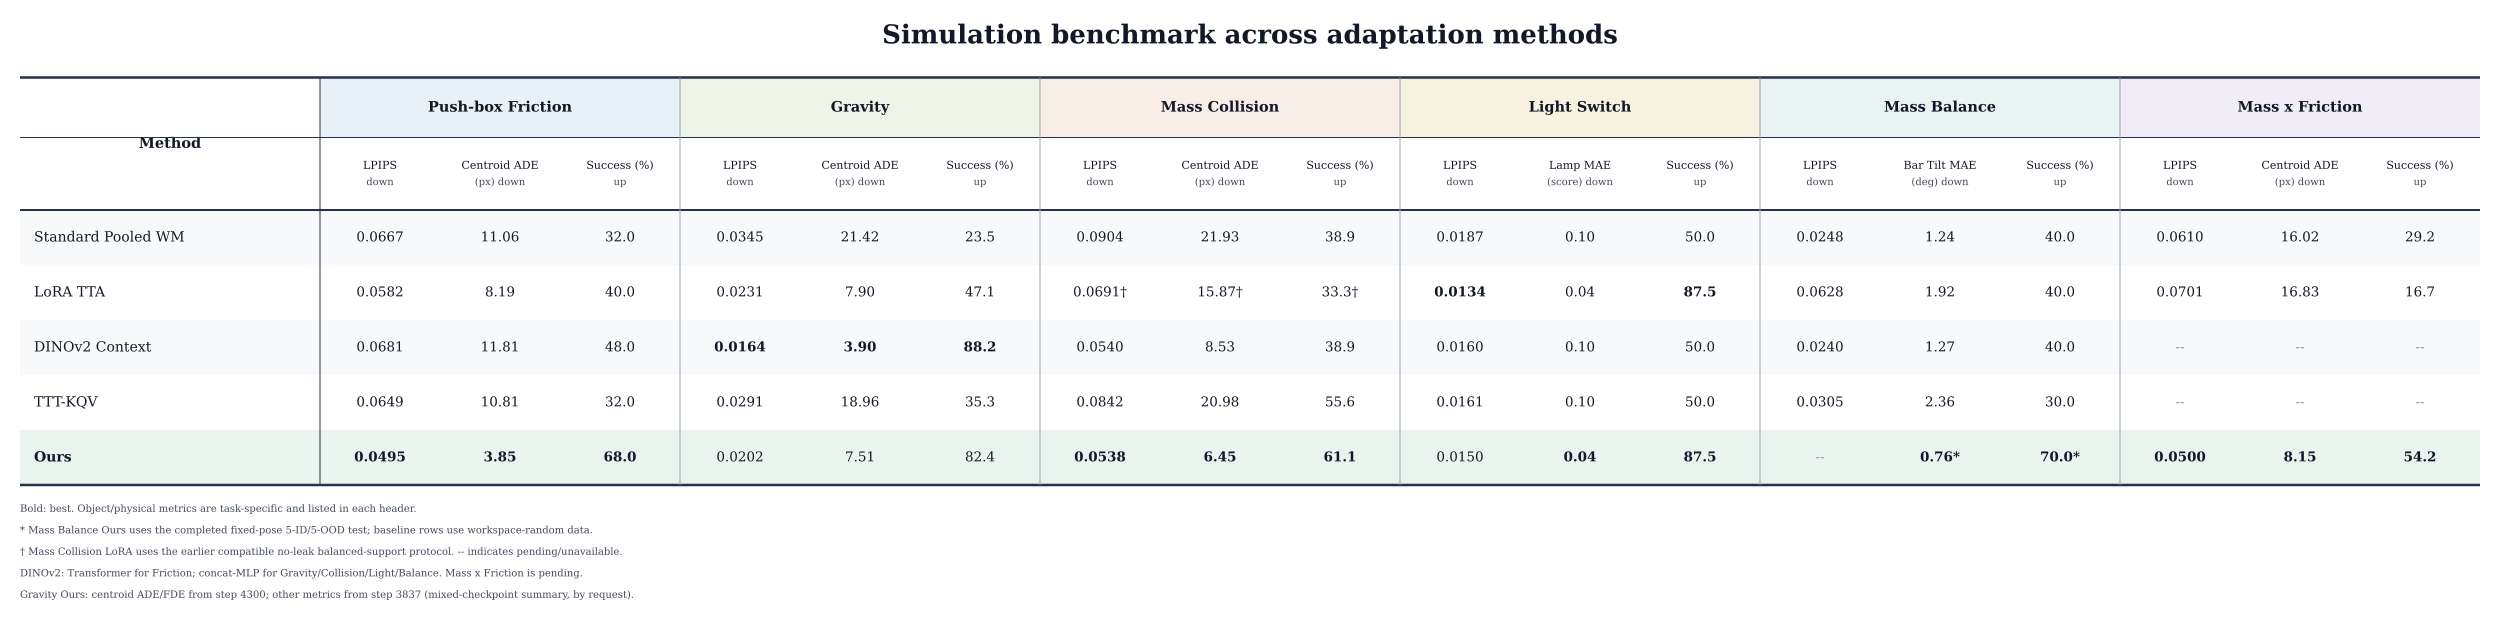
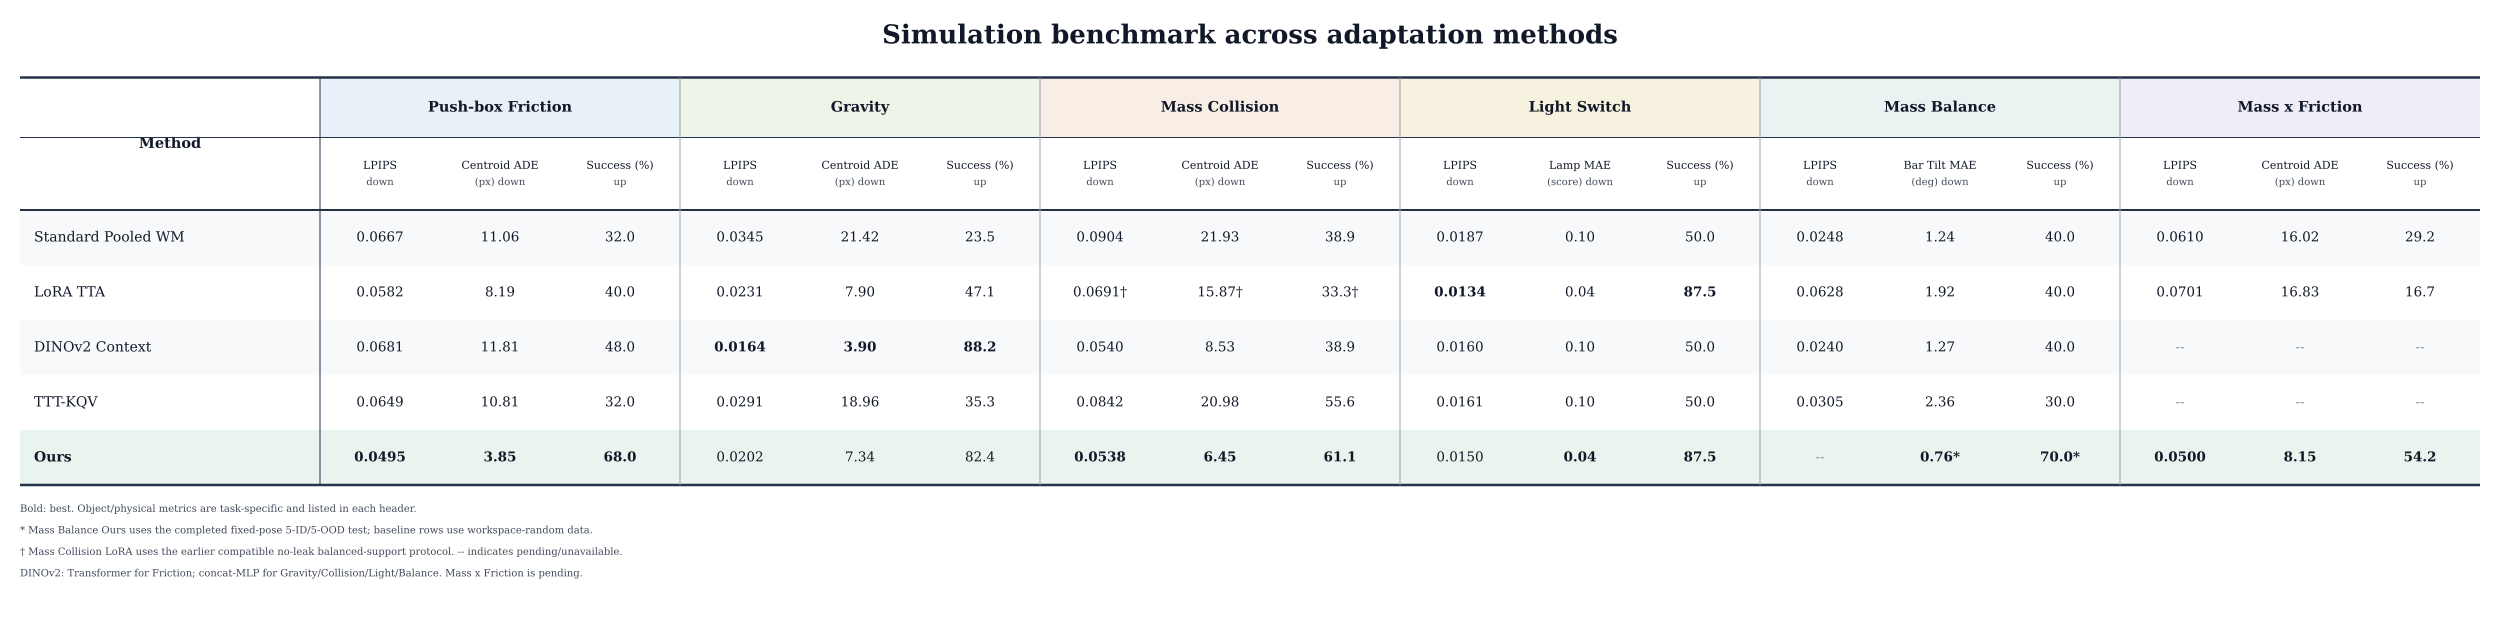
<svg xmlns="http://www.w3.org/2000/svg" width="5000" height="1280" viewBox="0 0 5000 1280">
  <rect width="100%" height="100%" fill="white" />
  <style>text{font-family:"DejaVu Serif",serif;fill:#111827}.bold{font-weight:700}.muted{fill:#8a919e}.note{fill:#3f4858}</style>
  <text x="2500.0" y="72.0" text-anchor="middle" dominant-baseline="middle" font-size="52" class="bold">Simulation benchmark across adaptation methods</text>
  <text x="340.0" y="287.5" text-anchor="middle" dominant-baseline="middle" font-size="29" class="bold">Method</text>
  <rect x="640.0" y="155" width="720.0" height="120" fill="#e8f0f8" />
  <text x="1000.0" y="215.0" text-anchor="middle" dominant-baseline="middle" font-size="29" class="bold">Push-box Friction</text>
  <text x="760.0" y="331.5" text-anchor="middle" dominant-baseline="middle" font-size="22" class="">LPIPS</text>
  <text x="760.0" y="364.5" text-anchor="middle" dominant-baseline="middle" font-size="20" class="note">down</text>
  <text x="1000.0" y="331.5" text-anchor="middle" dominant-baseline="middle" font-size="22" class="">Centroid ADE</text>
  <text x="1000.0" y="364.5" text-anchor="middle" dominant-baseline="middle" font-size="20" class="note">(px) down</text>
  <text x="1240.0" y="331.5" text-anchor="middle" dominant-baseline="middle" font-size="22" class="">Success (%)</text>
  <text x="1240.0" y="364.5" text-anchor="middle" dominant-baseline="middle" font-size="20" class="note">up</text>
  <rect x="1360.0" y="155" width="720.0" height="120" fill="#eef4e7" />
  <text x="1720.0" y="215.0" text-anchor="middle" dominant-baseline="middle" font-size="29" class="bold">Gravity</text>
  <text x="1480.0" y="331.5" text-anchor="middle" dominant-baseline="middle" font-size="22" class="">LPIPS</text>
  <text x="1480.0" y="364.5" text-anchor="middle" dominant-baseline="middle" font-size="20" class="note">down</text>
  <text x="1720.0" y="331.5" text-anchor="middle" dominant-baseline="middle" font-size="22" class="">Centroid ADE</text>
  <text x="1720.0" y="364.5" text-anchor="middle" dominant-baseline="middle" font-size="20" class="note">(px) down</text>
  <text x="1960.0" y="331.5" text-anchor="middle" dominant-baseline="middle" font-size="22" class="">Success (%)</text>
  <text x="1960.0" y="364.5" text-anchor="middle" dominant-baseline="middle" font-size="20" class="note">up</text>
  <rect x="2080.0" y="155" width="720.0" height="120" fill="#f8eee5" />
  <text x="2440.0" y="215.0" text-anchor="middle" dominant-baseline="middle" font-size="29" class="bold">Mass Collision</text>
  <text x="2200.0" y="331.5" text-anchor="middle" dominant-baseline="middle" font-size="22" class="">LPIPS</text>
  <text x="2200.0" y="364.5" text-anchor="middle" dominant-baseline="middle" font-size="20" class="note">down</text>
  <text x="2440.0" y="331.5" text-anchor="middle" dominant-baseline="middle" font-size="22" class="">Centroid ADE</text>
  <text x="2440.0" y="364.5" text-anchor="middle" dominant-baseline="middle" font-size="20" class="note">(px) down</text>
  <text x="2680.0" y="331.5" text-anchor="middle" dominant-baseline="middle" font-size="22" class="">Success (%)</text>
  <text x="2680.0" y="364.5" text-anchor="middle" dominant-baseline="middle" font-size="20" class="note">up</text>
  <rect x="2800.0" y="155" width="720.0" height="120" fill="#f7f2df" />
  <text x="3160.0" y="215.0" text-anchor="middle" dominant-baseline="middle" font-size="29" class="bold">Light Switch</text>
  <text x="2920.0" y="331.5" text-anchor="middle" dominant-baseline="middle" font-size="22" class="">LPIPS</text>
  <text x="2920.0" y="364.5" text-anchor="middle" dominant-baseline="middle" font-size="20" class="note">down</text>
  <text x="3160.0" y="331.5" text-anchor="middle" dominant-baseline="middle" font-size="22" class="">Lamp MAE</text>
  <text x="3160.0" y="364.5" text-anchor="middle" dominant-baseline="middle" font-size="20" class="note">(score) down</text>
  <text x="3400.0" y="331.5" text-anchor="middle" dominant-baseline="middle" font-size="22" class="">Success (%)</text>
  <text x="3400.0" y="364.5" text-anchor="middle" dominant-baseline="middle" font-size="20" class="note">up</text>
  <rect x="3520.0" y="155" width="720.0" height="120" fill="#e9f3f1" />
  <text x="3880.0" y="215.0" text-anchor="middle" dominant-baseline="middle" font-size="29" class="bold">Mass Balance</text>
  <text x="3640.0" y="331.5" text-anchor="middle" dominant-baseline="middle" font-size="22" class="">LPIPS</text>
  <text x="3640.0" y="364.5" text-anchor="middle" dominant-baseline="middle" font-size="20" class="note">down</text>
  <text x="3880.0" y="331.5" text-anchor="middle" dominant-baseline="middle" font-size="22" class="">Bar Tilt MAE</text>
  <text x="3880.0" y="364.5" text-anchor="middle" dominant-baseline="middle" font-size="20" class="note">(deg) down</text>
  <text x="4120.0" y="331.5" text-anchor="middle" dominant-baseline="middle" font-size="22" class="">Success (%)</text>
  <text x="4120.0" y="364.5" text-anchor="middle" dominant-baseline="middle" font-size="20" class="note">up</text>
  <rect x="4240.0" y="155" width="720.0" height="120" fill="#f0edf7" />
  <text x="4600.0" y="215.0" text-anchor="middle" dominant-baseline="middle" font-size="29" class="bold">Mass x Friction</text>
  <text x="4360.0" y="331.5" text-anchor="middle" dominant-baseline="middle" font-size="22" class="">LPIPS</text>
  <text x="4360.0" y="364.5" text-anchor="middle" dominant-baseline="middle" font-size="20" class="note">down</text>
  <text x="4600.0" y="331.5" text-anchor="middle" dominant-baseline="middle" font-size="22" class="">Centroid ADE</text>
  <text x="4600.0" y="364.5" text-anchor="middle" dominant-baseline="middle" font-size="20" class="note">(px) down</text>
  <text x="4840.0" y="331.5" text-anchor="middle" dominant-baseline="middle" font-size="22" class="">Success (%)</text>
  <text x="4840.0" y="364.5" text-anchor="middle" dominant-baseline="middle" font-size="20" class="note">up</text>
  <rect x="40" y="420" width="4920" height="110" fill="#f8f9fb" />
  <text x="68.0" y="475.0" text-anchor="start" dominant-baseline="middle" font-size="28" class="">Standard Pooled WM</text>
  <text x="760.0" y="475.0" text-anchor="middle" dominant-baseline="middle" font-size="27" class="">0.0667</text>
  <text x="1000.0" y="475.0" text-anchor="middle" dominant-baseline="middle" font-size="27" class="">11.06</text>
  <text x="1240.0" y="475.0" text-anchor="middle" dominant-baseline="middle" font-size="27" class="">32.0</text>
  <text x="1480.0" y="475.0" text-anchor="middle" dominant-baseline="middle" font-size="27" class="">0.0345</text>
  <text x="1720.0" y="475.0" text-anchor="middle" dominant-baseline="middle" font-size="27" class="">21.42</text>
  <text x="1960.0" y="475.0" text-anchor="middle" dominant-baseline="middle" font-size="27" class="">23.5</text>
  <text x="2200.0" y="475.0" text-anchor="middle" dominant-baseline="middle" font-size="27" class="">0.0904</text>
  <text x="2440.0" y="475.0" text-anchor="middle" dominant-baseline="middle" font-size="27" class="">21.93</text>
  <text x="2680.0" y="475.0" text-anchor="middle" dominant-baseline="middle" font-size="27" class="">38.9</text>
  <text x="2920.0" y="475.0" text-anchor="middle" dominant-baseline="middle" font-size="27" class="">0.0187</text>
  <text x="3160.0" y="475.0" text-anchor="middle" dominant-baseline="middle" font-size="27" class="">0.10</text>
  <text x="3400.0" y="475.0" text-anchor="middle" dominant-baseline="middle" font-size="27" class="">50.0</text>
  <text x="3640.0" y="475.0" text-anchor="middle" dominant-baseline="middle" font-size="27" class="">0.0248</text>
  <text x="3880.0" y="475.0" text-anchor="middle" dominant-baseline="middle" font-size="27" class="">1.24</text>
  <text x="4120.0" y="475.0" text-anchor="middle" dominant-baseline="middle" font-size="27" class="">40.0</text>
  <text x="4360.0" y="475.0" text-anchor="middle" dominant-baseline="middle" font-size="27" class="">0.0610</text>
  <text x="4600.0" y="475.0" text-anchor="middle" dominant-baseline="middle" font-size="27" class="">16.02</text>
  <text x="4840.0" y="475.0" text-anchor="middle" dominant-baseline="middle" font-size="27" class="">29.2</text>
  <rect x="40" y="530" width="4920" height="110" fill="white" />
  <text x="68.0" y="585.0" text-anchor="start" dominant-baseline="middle" font-size="28" class="">LoRA TTA</text>
  <text x="760.0" y="585.0" text-anchor="middle" dominant-baseline="middle" font-size="27" class="">0.0582</text>
  <text x="1000.0" y="585.0" text-anchor="middle" dominant-baseline="middle" font-size="27" class="">8.19</text>
  <text x="1240.0" y="585.0" text-anchor="middle" dominant-baseline="middle" font-size="27" class="">40.0</text>
  <text x="1480.0" y="585.0" text-anchor="middle" dominant-baseline="middle" font-size="27" class="">0.0231</text>
  <text x="1720.0" y="585.0" text-anchor="middle" dominant-baseline="middle" font-size="27" class="">7.90</text>
  <text x="1960.0" y="585.0" text-anchor="middle" dominant-baseline="middle" font-size="27" class="">47.1</text>
  <text x="2200.0" y="585.0" text-anchor="middle" dominant-baseline="middle" font-size="27" class="">0.0691†</text>
  <text x="2440.0" y="585.0" text-anchor="middle" dominant-baseline="middle" font-size="27" class="">15.87†</text>
  <text x="2680.0" y="585.0" text-anchor="middle" dominant-baseline="middle" font-size="27" class="">33.3†</text>
  <text x="2920.0" y="585.0" text-anchor="middle" dominant-baseline="middle" font-size="27" class="bold">0.0134</text>
  <text x="3160.0" y="585.0" text-anchor="middle" dominant-baseline="middle" font-size="27" class="">0.04</text>
  <text x="3400.0" y="585.0" text-anchor="middle" dominant-baseline="middle" font-size="27" class="bold">87.5</text>
  <text x="3640.0" y="585.0" text-anchor="middle" dominant-baseline="middle" font-size="27" class="">0.0628</text>
  <text x="3880.0" y="585.0" text-anchor="middle" dominant-baseline="middle" font-size="27" class="">1.92</text>
  <text x="4120.0" y="585.0" text-anchor="middle" dominant-baseline="middle" font-size="27" class="">40.0</text>
  <text x="4360.0" y="585.0" text-anchor="middle" dominant-baseline="middle" font-size="27" class="">0.0701</text>
  <text x="4600.0" y="585.0" text-anchor="middle" dominant-baseline="middle" font-size="27" class="">16.83</text>
  <text x="4840.0" y="585.0" text-anchor="middle" dominant-baseline="middle" font-size="27" class="">16.7</text>
  <rect x="40" y="640" width="4920" height="110" fill="#f8f9fb" />
  <text x="68.0" y="695.0" text-anchor="start" dominant-baseline="middle" font-size="28" class="">DINOv2 Context</text>
  <text x="760.0" y="695.0" text-anchor="middle" dominant-baseline="middle" font-size="27" class="">0.0681</text>
  <text x="1000.0" y="695.0" text-anchor="middle" dominant-baseline="middle" font-size="27" class="">11.81</text>
  <text x="1240.0" y="695.0" text-anchor="middle" dominant-baseline="middle" font-size="27" class="">48.0</text>
  <text x="1480.0" y="695.0" text-anchor="middle" dominant-baseline="middle" font-size="27" class="bold">0.0164</text>
  <text x="1720.0" y="695.0" text-anchor="middle" dominant-baseline="middle" font-size="27" class="bold">3.90</text>
  <text x="1960.0" y="695.0" text-anchor="middle" dominant-baseline="middle" font-size="27" class="bold">88.2</text>
  <text x="2200.0" y="695.0" text-anchor="middle" dominant-baseline="middle" font-size="27" class="">0.0540</text>
  <text x="2440.0" y="695.0" text-anchor="middle" dominant-baseline="middle" font-size="27" class="">8.53</text>
  <text x="2680.0" y="695.0" text-anchor="middle" dominant-baseline="middle" font-size="27" class="">38.9</text>
  <text x="2920.0" y="695.0" text-anchor="middle" dominant-baseline="middle" font-size="27" class="">0.0160</text>
  <text x="3160.0" y="695.0" text-anchor="middle" dominant-baseline="middle" font-size="27" class="">0.10</text>
  <text x="3400.0" y="695.0" text-anchor="middle" dominant-baseline="middle" font-size="27" class="">50.0</text>
  <text x="3640.0" y="695.0" text-anchor="middle" dominant-baseline="middle" font-size="27" class="">0.0240</text>
  <text x="3880.0" y="695.0" text-anchor="middle" dominant-baseline="middle" font-size="27" class="">1.27</text>
  <text x="4120.0" y="695.0" text-anchor="middle" dominant-baseline="middle" font-size="27" class="">40.0</text>
  <text x="4360.0" y="695.0" text-anchor="middle" dominant-baseline="middle" font-size="27" class="muted">--</text>
  <text x="4600.0" y="695.0" text-anchor="middle" dominant-baseline="middle" font-size="27" class="muted">--</text>
  <text x="4840.0" y="695.0" text-anchor="middle" dominant-baseline="middle" font-size="27" class="muted">--</text>
  <rect x="40" y="750" width="4920" height="110" fill="white" />
  <text x="68.0" y="805.0" text-anchor="start" dominant-baseline="middle" font-size="28" class="">TTT-KQV</text>
  <text x="760.0" y="805.0" text-anchor="middle" dominant-baseline="middle" font-size="27" class="">0.0649</text>
  <text x="1000.0" y="805.0" text-anchor="middle" dominant-baseline="middle" font-size="27" class="">10.81</text>
  <text x="1240.0" y="805.0" text-anchor="middle" dominant-baseline="middle" font-size="27" class="">32.0</text>
  <text x="1480.0" y="805.0" text-anchor="middle" dominant-baseline="middle" font-size="27" class="">0.0291</text>
  <text x="1720.0" y="805.0" text-anchor="middle" dominant-baseline="middle" font-size="27" class="">18.96</text>
  <text x="1960.0" y="805.0" text-anchor="middle" dominant-baseline="middle" font-size="27" class="">35.3</text>
  <text x="2200.0" y="805.0" text-anchor="middle" dominant-baseline="middle" font-size="27" class="">0.0842</text>
  <text x="2440.0" y="805.0" text-anchor="middle" dominant-baseline="middle" font-size="27" class="">20.98</text>
  <text x="2680.0" y="805.0" text-anchor="middle" dominant-baseline="middle" font-size="27" class="">55.6</text>
  <text x="2920.0" y="805.0" text-anchor="middle" dominant-baseline="middle" font-size="27" class="">0.0161</text>
  <text x="3160.0" y="805.0" text-anchor="middle" dominant-baseline="middle" font-size="27" class="">0.10</text>
  <text x="3400.0" y="805.0" text-anchor="middle" dominant-baseline="middle" font-size="27" class="">50.0</text>
  <text x="3640.0" y="805.0" text-anchor="middle" dominant-baseline="middle" font-size="27" class="">0.0305</text>
  <text x="3880.0" y="805.0" text-anchor="middle" dominant-baseline="middle" font-size="27" class="">2.36</text>
  <text x="4120.0" y="805.0" text-anchor="middle" dominant-baseline="middle" font-size="27" class="">30.0</text>
  <text x="4360.0" y="805.0" text-anchor="middle" dominant-baseline="middle" font-size="27" class="muted">--</text>
  <text x="4600.0" y="805.0" text-anchor="middle" dominant-baseline="middle" font-size="27" class="muted">--</text>
  <text x="4840.0" y="805.0" text-anchor="middle" dominant-baseline="middle" font-size="27" class="muted">--</text>
  <rect x="40" y="860" width="4920" height="110" fill="#eaf4ef" />
  <text x="68.0" y="915.0" text-anchor="start" dominant-baseline="middle" font-size="28" class="bold">Ours</text>
  <text x="760.0" y="915.0" text-anchor="middle" dominant-baseline="middle" font-size="27" class="bold">0.0495</text>
  <text x="1000.0" y="915.0" text-anchor="middle" dominant-baseline="middle" font-size="27" class="bold">3.85</text>
  <text x="1240.0" y="915.0" text-anchor="middle" dominant-baseline="middle" font-size="27" class="bold">68.0</text>
  <text x="1480.0" y="915.0" text-anchor="middle" dominant-baseline="middle" font-size="27" class="">0.0202</text>
-   <text x="1720.0" y="915.0" text-anchor="middle" dominant-baseline="middle" font-size="27" class="">7.51</text>
+   <text x="1720.0" y="915.0" text-anchor="middle" dominant-baseline="middle" font-size="27" class="">7.34</text>
  <text x="1960.0" y="915.0" text-anchor="middle" dominant-baseline="middle" font-size="27" class="">82.4</text>
  <text x="2200.0" y="915.0" text-anchor="middle" dominant-baseline="middle" font-size="27" class="bold">0.0538</text>
  <text x="2440.0" y="915.0" text-anchor="middle" dominant-baseline="middle" font-size="27" class="bold">6.45</text>
  <text x="2680.0" y="915.0" text-anchor="middle" dominant-baseline="middle" font-size="27" class="bold">61.1</text>
  <text x="2920.0" y="915.0" text-anchor="middle" dominant-baseline="middle" font-size="27" class="">0.0150</text>
  <text x="3160.0" y="915.0" text-anchor="middle" dominant-baseline="middle" font-size="27" class="bold">0.04</text>
  <text x="3400.0" y="915.0" text-anchor="middle" dominant-baseline="middle" font-size="27" class="bold">87.5</text>
  <text x="3640.0" y="915.0" text-anchor="middle" dominant-baseline="middle" font-size="27" class="muted">--</text>
  <text x="3880.0" y="915.0" text-anchor="middle" dominant-baseline="middle" font-size="27" class="bold">0.76*</text>
  <text x="4120.0" y="915.0" text-anchor="middle" dominant-baseline="middle" font-size="27" class="bold">70.0*</text>
  <text x="4360.0" y="915.0" text-anchor="middle" dominant-baseline="middle" font-size="27" class="bold">0.0500</text>
  <text x="4600.0" y="915.0" text-anchor="middle" dominant-baseline="middle" font-size="27" class="bold">8.15</text>
  <text x="4840.0" y="915.0" text-anchor="middle" dominant-baseline="middle" font-size="27" class="bold">54.2</text>
  <line x1="40" y1="155" x2="4960" y2="155" stroke="#25324a" stroke-width="5" />
  <line x1="40" y1="275" x2="4960" y2="275" stroke="#25324a" stroke-width="2" />
  <line x1="40" y1="420" x2="4960" y2="420" stroke="#25324a" stroke-width="4" />
  <line x1="40" y1="970" x2="4960" y2="970" stroke="#25324a" stroke-width="5" />
  <line x1="640" y1="155" x2="640" y2="970" stroke="#25324a" stroke-width="2" />
  <line x1="1360.0" y1="155" x2="1360.0" y2="970" stroke="#9aa2af" stroke-width="2" />
  <line x1="2080.0" y1="155" x2="2080.0" y2="970" stroke="#9aa2af" stroke-width="2" />
  <line x1="2800.0" y1="155" x2="2800.0" y2="970" stroke="#9aa2af" stroke-width="2" />
  <line x1="3520.0" y1="155" x2="3520.0" y2="970" stroke="#9aa2af" stroke-width="2" />
  <line x1="4240.0" y1="155" x2="4240.0" y2="970" stroke="#9aa2af" stroke-width="2" />
  <text x="40.0" y="1018.0" text-anchor="start" dominant-baseline="middle" font-size="20" class="note">Bold: best. Object/physical metrics are task-specific and listed in each header.</text>
  <text x="40.0" y="1061.0" text-anchor="start" dominant-baseline="middle" font-size="20" class="note">* Mass Balance Ours uses the completed fixed-pose 5-ID/5-OOD test; baseline rows use workspace-random data.</text>
  <text x="40.0" y="1104.0" text-anchor="start" dominant-baseline="middle" font-size="20" class="note">† Mass Collision LoRA uses the earlier compatible no-leak balanced-support protocol. -- indicates pending/unavailable.</text>
  <text x="40.0" y="1147.0" text-anchor="start" dominant-baseline="middle" font-size="20" class="note">DINOv2: Transformer for Friction; concat-MLP for Gravity/Collision/Light/Balance. Mass x Friction is pending.</text>
-   <text x="40.0" y="1190.0" text-anchor="start" dominant-baseline="middle" font-size="20" class="note">Gravity Ours: centroid ADE/FDE from step 4300; other metrics from step 3837 (mixed-checkpoint summary, by request).</text>
</svg>
